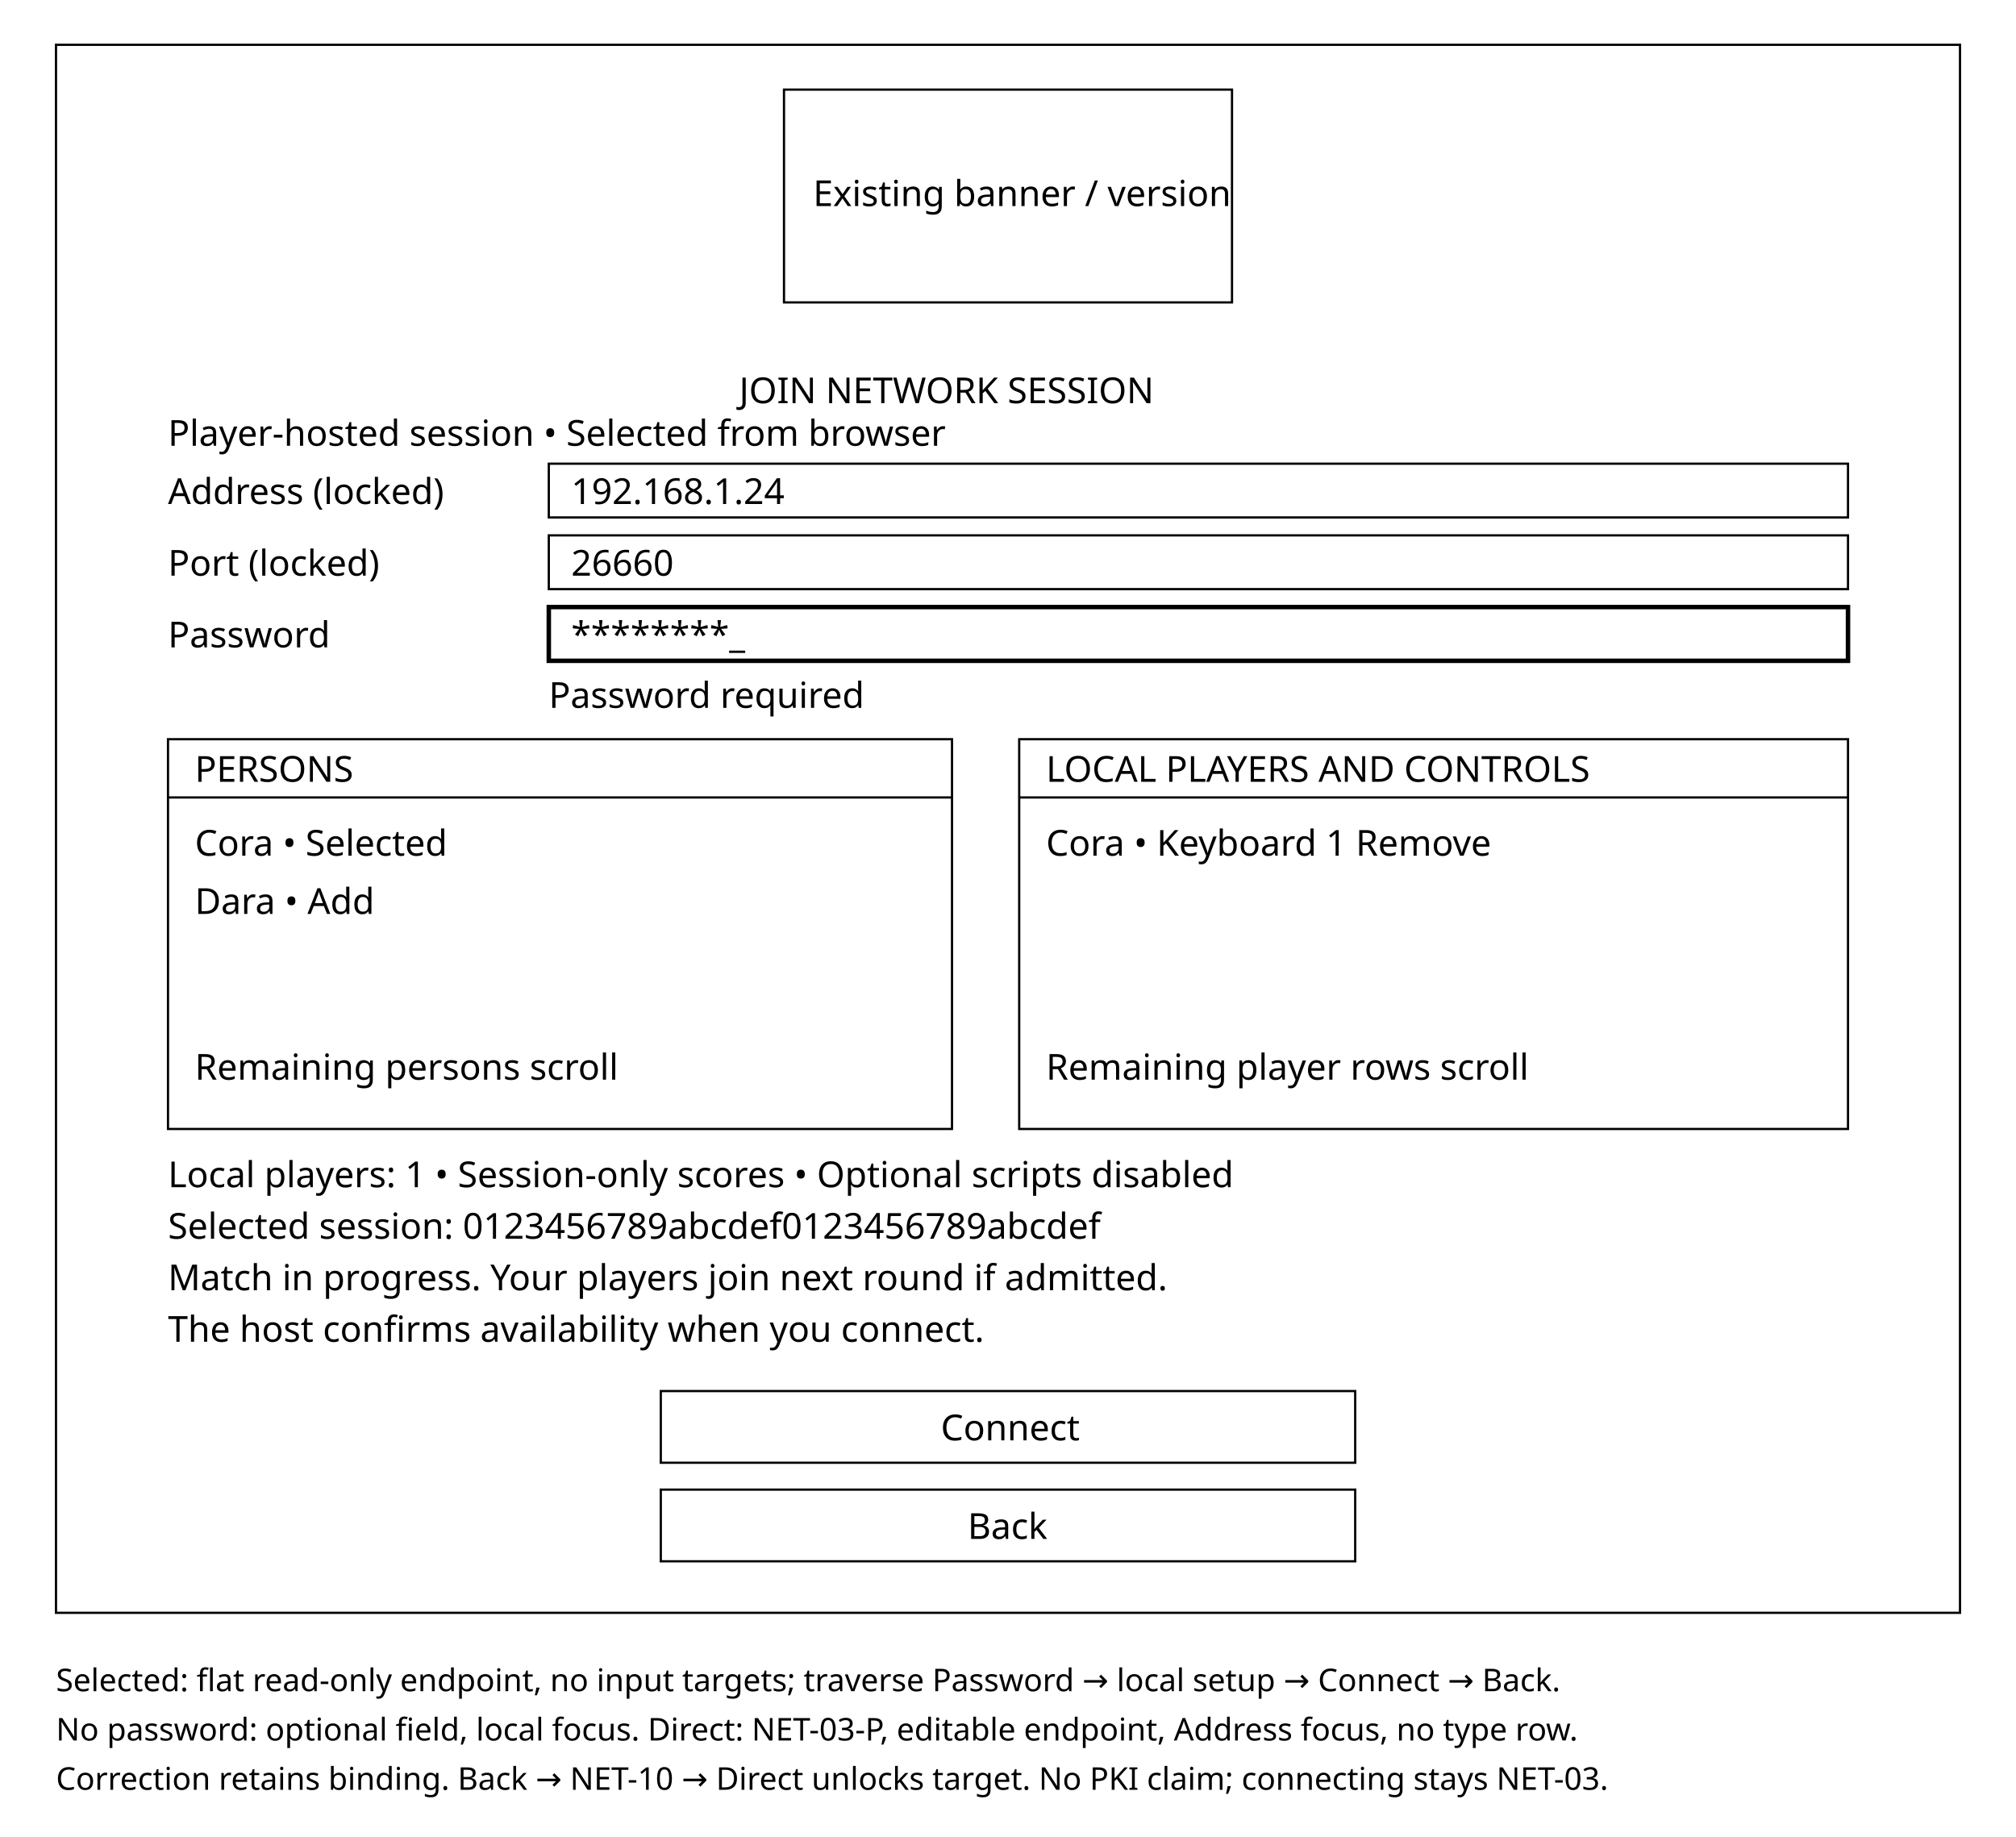
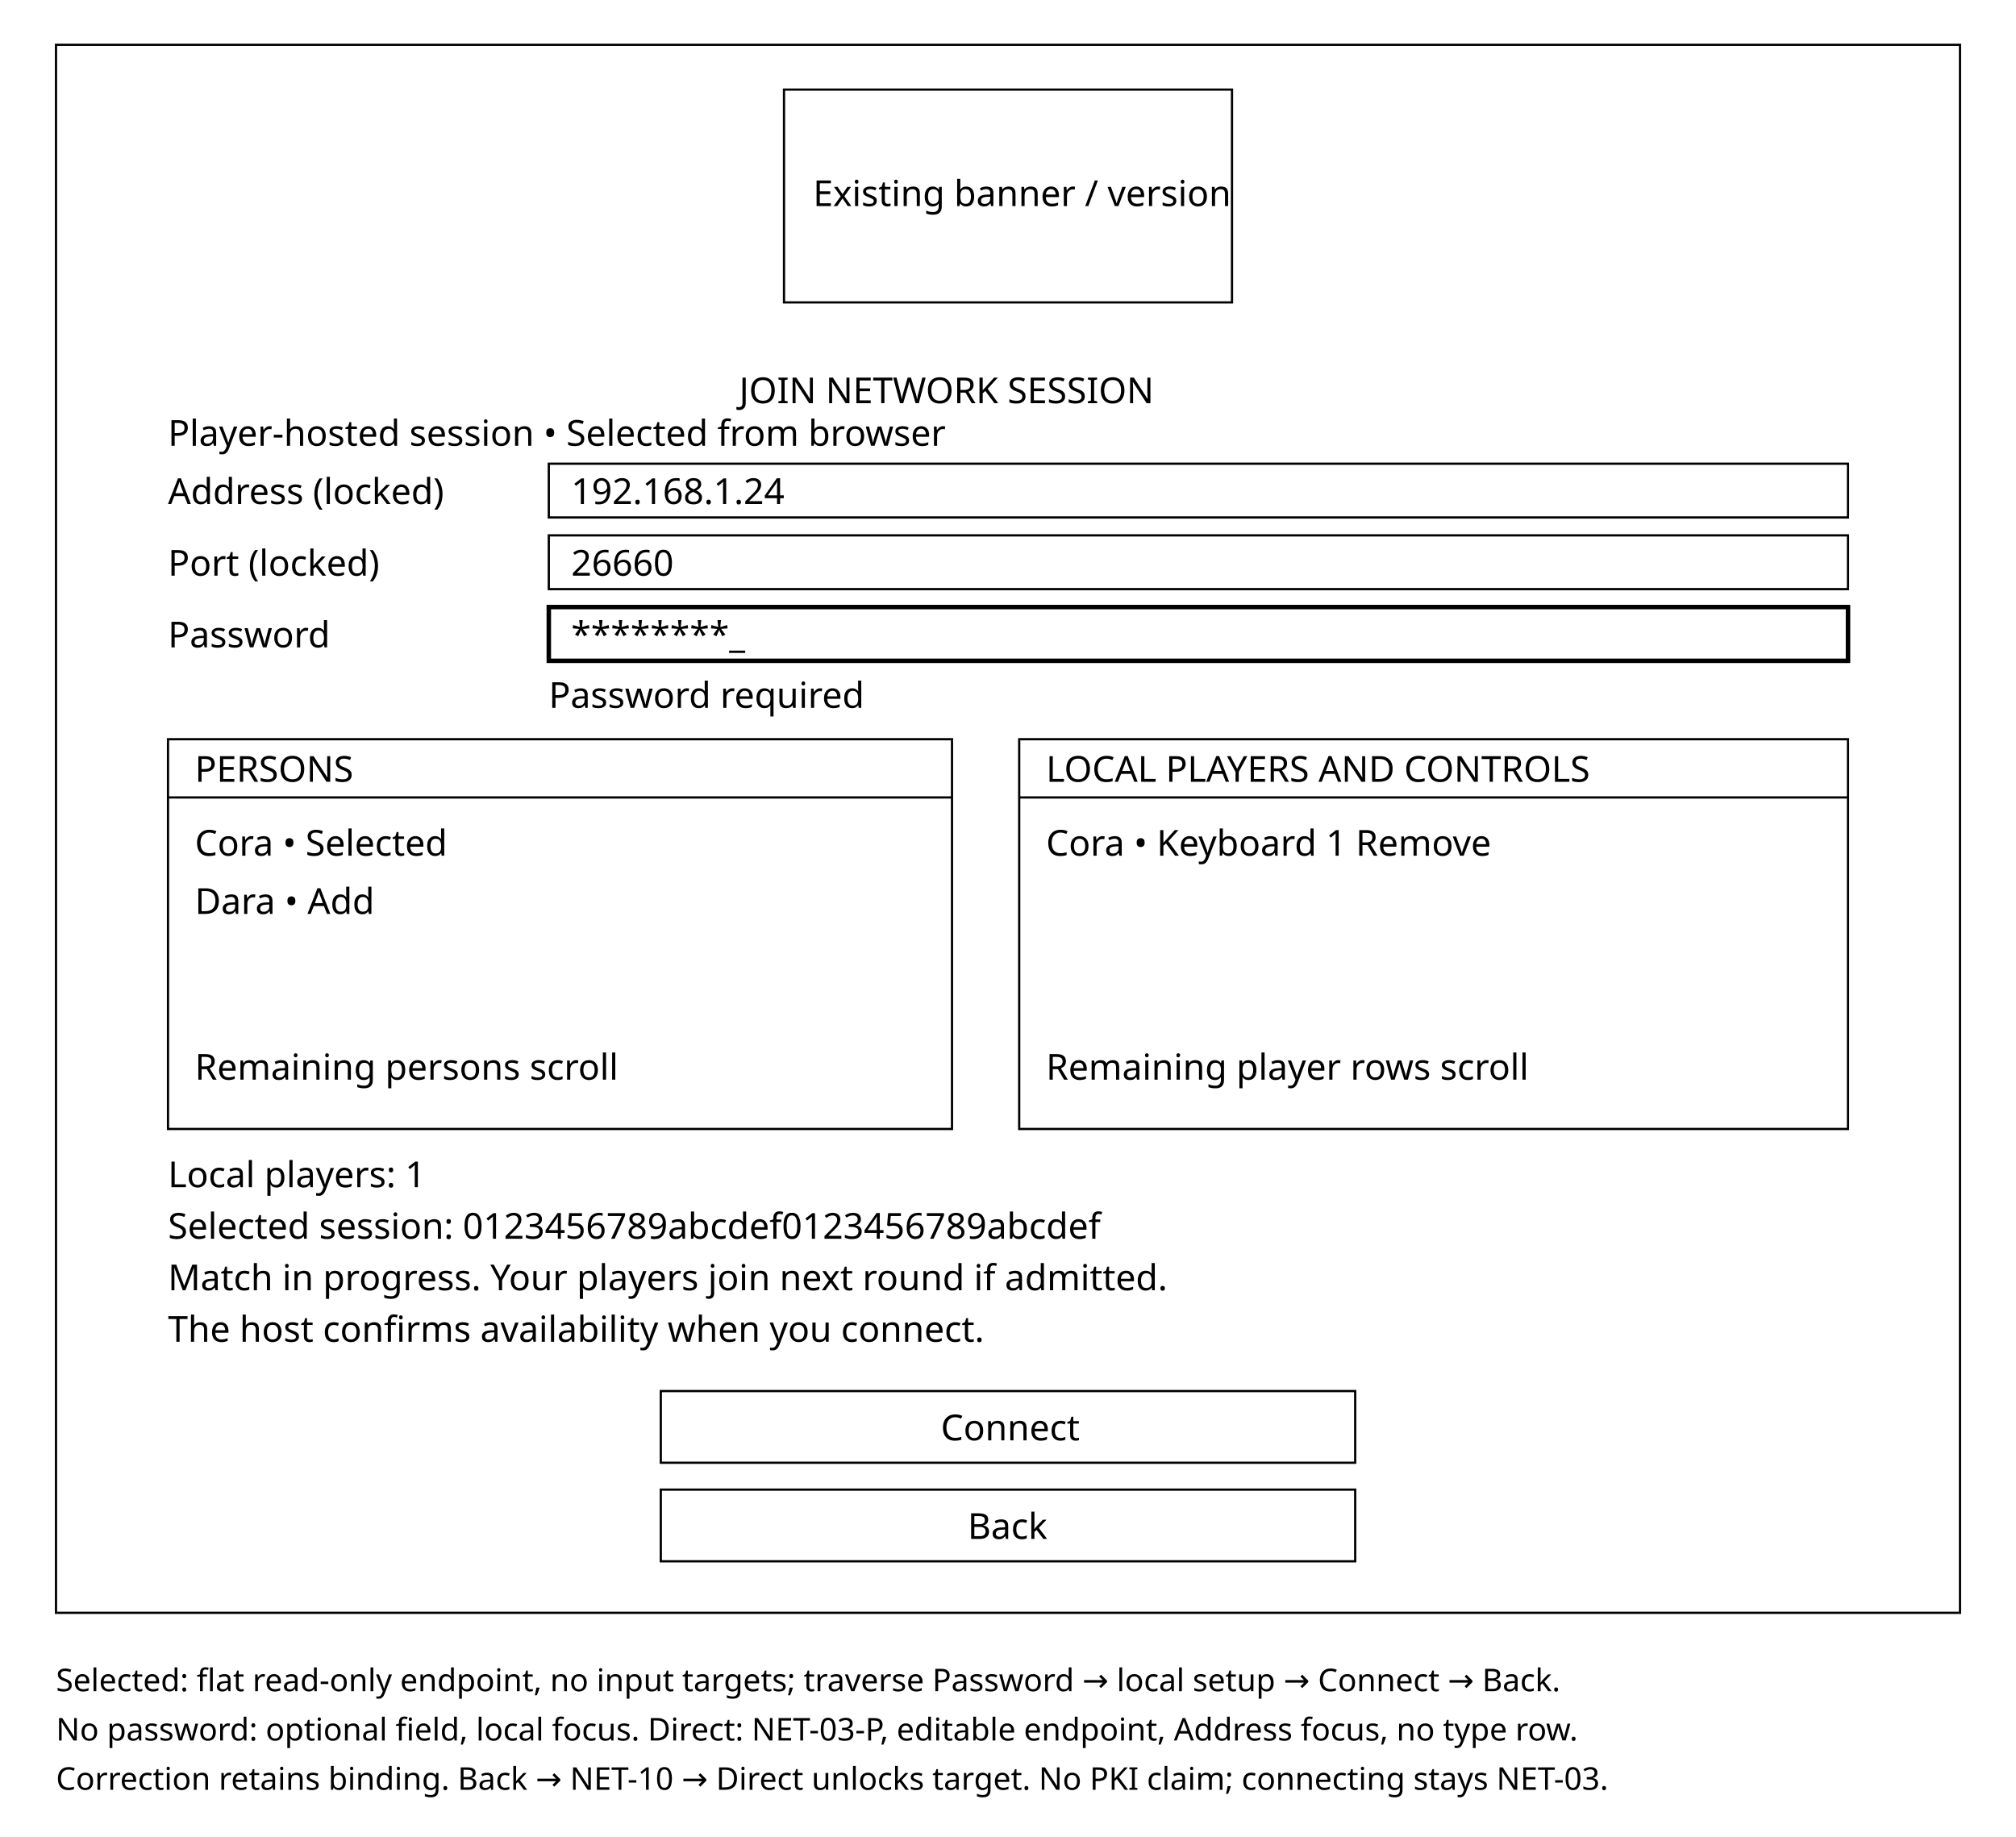
<svg xmlns="http://www.w3.org/2000/svg" width="900" height="820" viewBox="0 0 900 820">
  <rect width="900" height="820" fill="white" />
  <g fill="none" stroke="black">
    <rect x="25" y="20" width="850" height="700" />
    <rect x="350" y="40" width="200" height="95" />
    <rect x="245" y="207" width="580" height="24" />
    <rect x="245" y="239" width="580" height="24" />
    <rect x="245" y="271" width="580" height="24" stroke-width="2" />
    <rect x="75" y="330" width="350" height="174" />
    <rect x="455" y="330" width="370" height="174" />
    <path d="M75 356H425 M455 356H825" />
    <rect x="295" y="621" width="310" height="32" />
    <rect x="295" y="665" width="310" height="32" />
  </g>
  <g fill="black" font-family="sans-serif" font-size="16">
    <text x="363" y="92">Existing banner / version</text>
    <text x="330" y="180">JOIN NETWORK SESSION</text>
    <text x="75" y="199">Player-hosted session • Selected from browser</text>
    <text x="75" y="225">Address (locked)</text>
    <text x="255" y="225">192.168.1.24</text>
    <text x="75" y="257">Port (locked)</text>
    <text x="255" y="257">26660</text>
    <text x="75" y="289">Password</text>
    <text x="255" y="289">********_</text>
    <text x="245" y="316">Password required</text>
    <text x="87" y="349">PERSONS</text>
    <text x="467" y="349">LOCAL PLAYERS AND CONTROLS</text>
    <text x="87" y="382">Cora • Selected</text>
    <text x="467" y="382">Cora • Keyboard 1       Remove</text>
    <text x="87" y="408">Dara • Add</text>
    <text x="87" y="482">Remaining persons scroll</text>
    <text x="467" y="482">Remaining player rows scroll</text>
-     <text x="75" y="530">Local players: 1 • Session-only scores • Optional scripts disabled</text>
+     <text x="75" y="530">Local players: 1</text>
    <text x="75" y="553">Selected session: 0123456789abcdef0123456789abcdef</text>
    <text x="75" y="576">Match in progress. Your players join next round if admitted.</text>
    <text x="75" y="599">The host confirms availability when you connect.</text>
    <text x="420" y="643">Connect</text>
    <text x="432" y="687">Back</text>
  </g>
  <g font-family="sans-serif" font-size="14">
    <text x="25" y="755">Selected: flat read-only endpoint, no input targets; traverse Password → local setup → Connect → Back.</text>
    <text x="25" y="777">No password: optional field, local focus. Direct: NET-03-P, editable endpoint, Address focus, no type row.</text>
    <text x="25" y="799">Correction retains binding. Back → NET-10 → Direct unlocks target. No PKI claim; connecting stays NET-03.</text>
  </g>
</svg>
